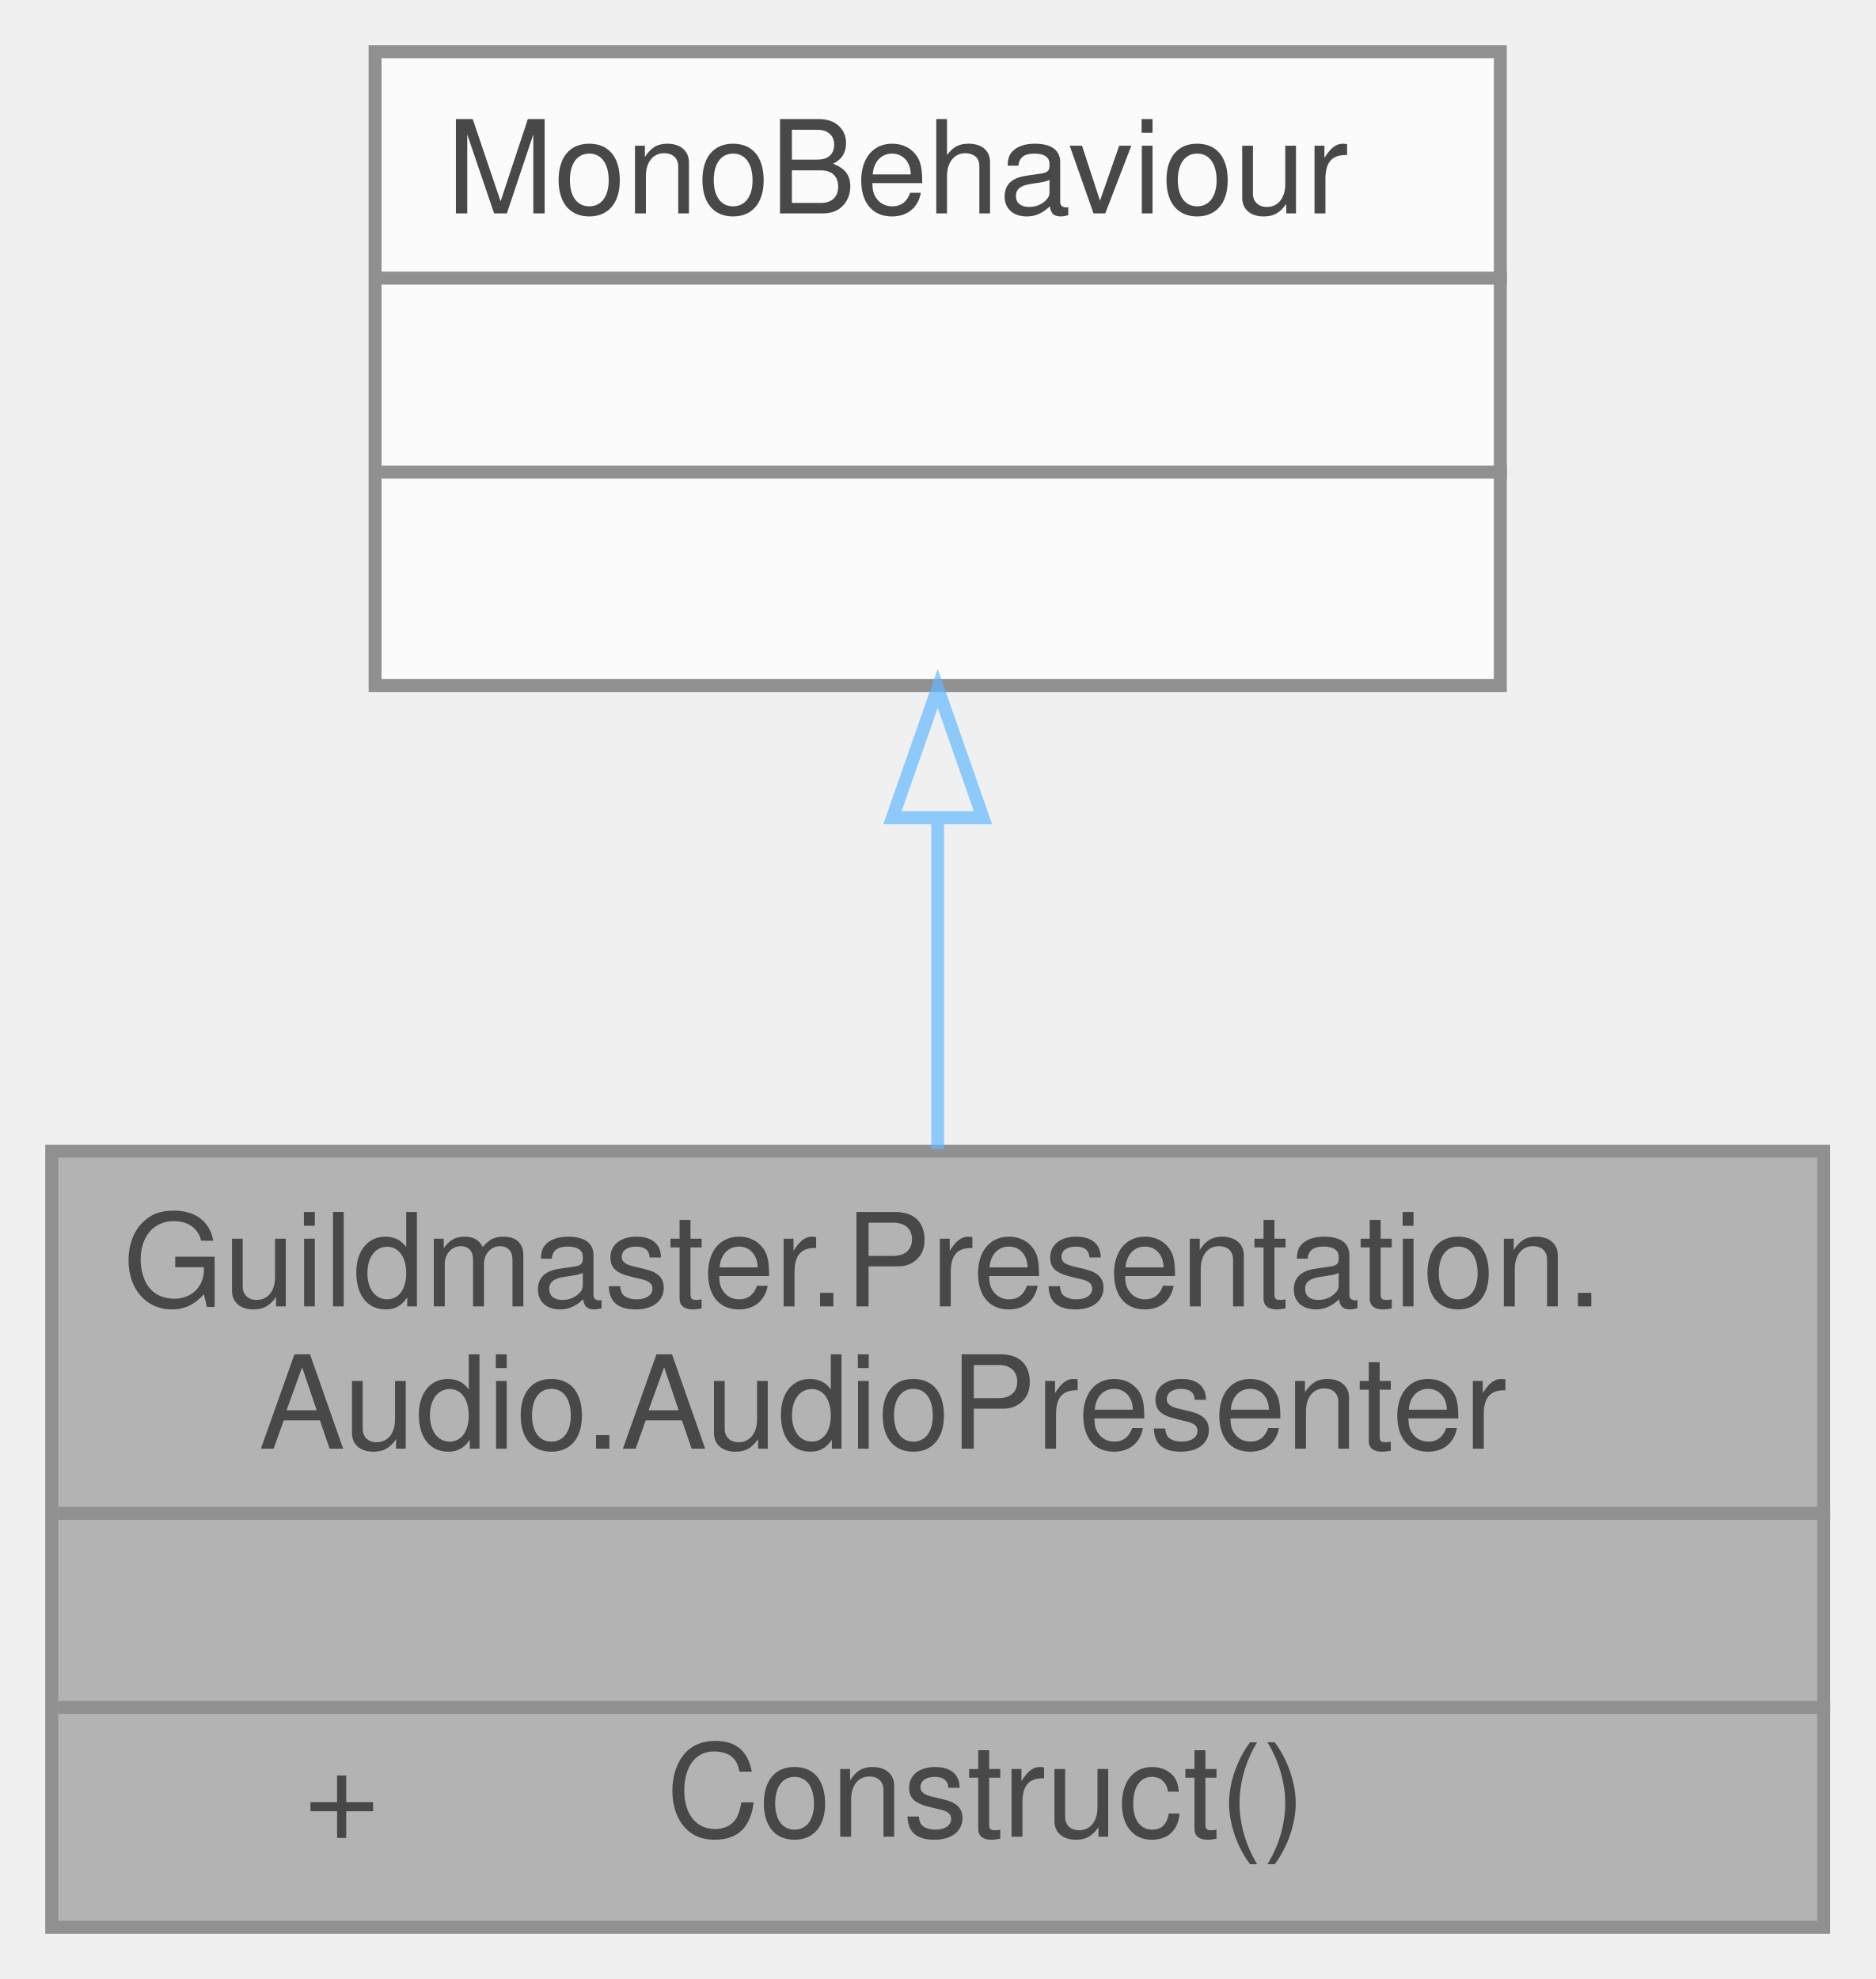
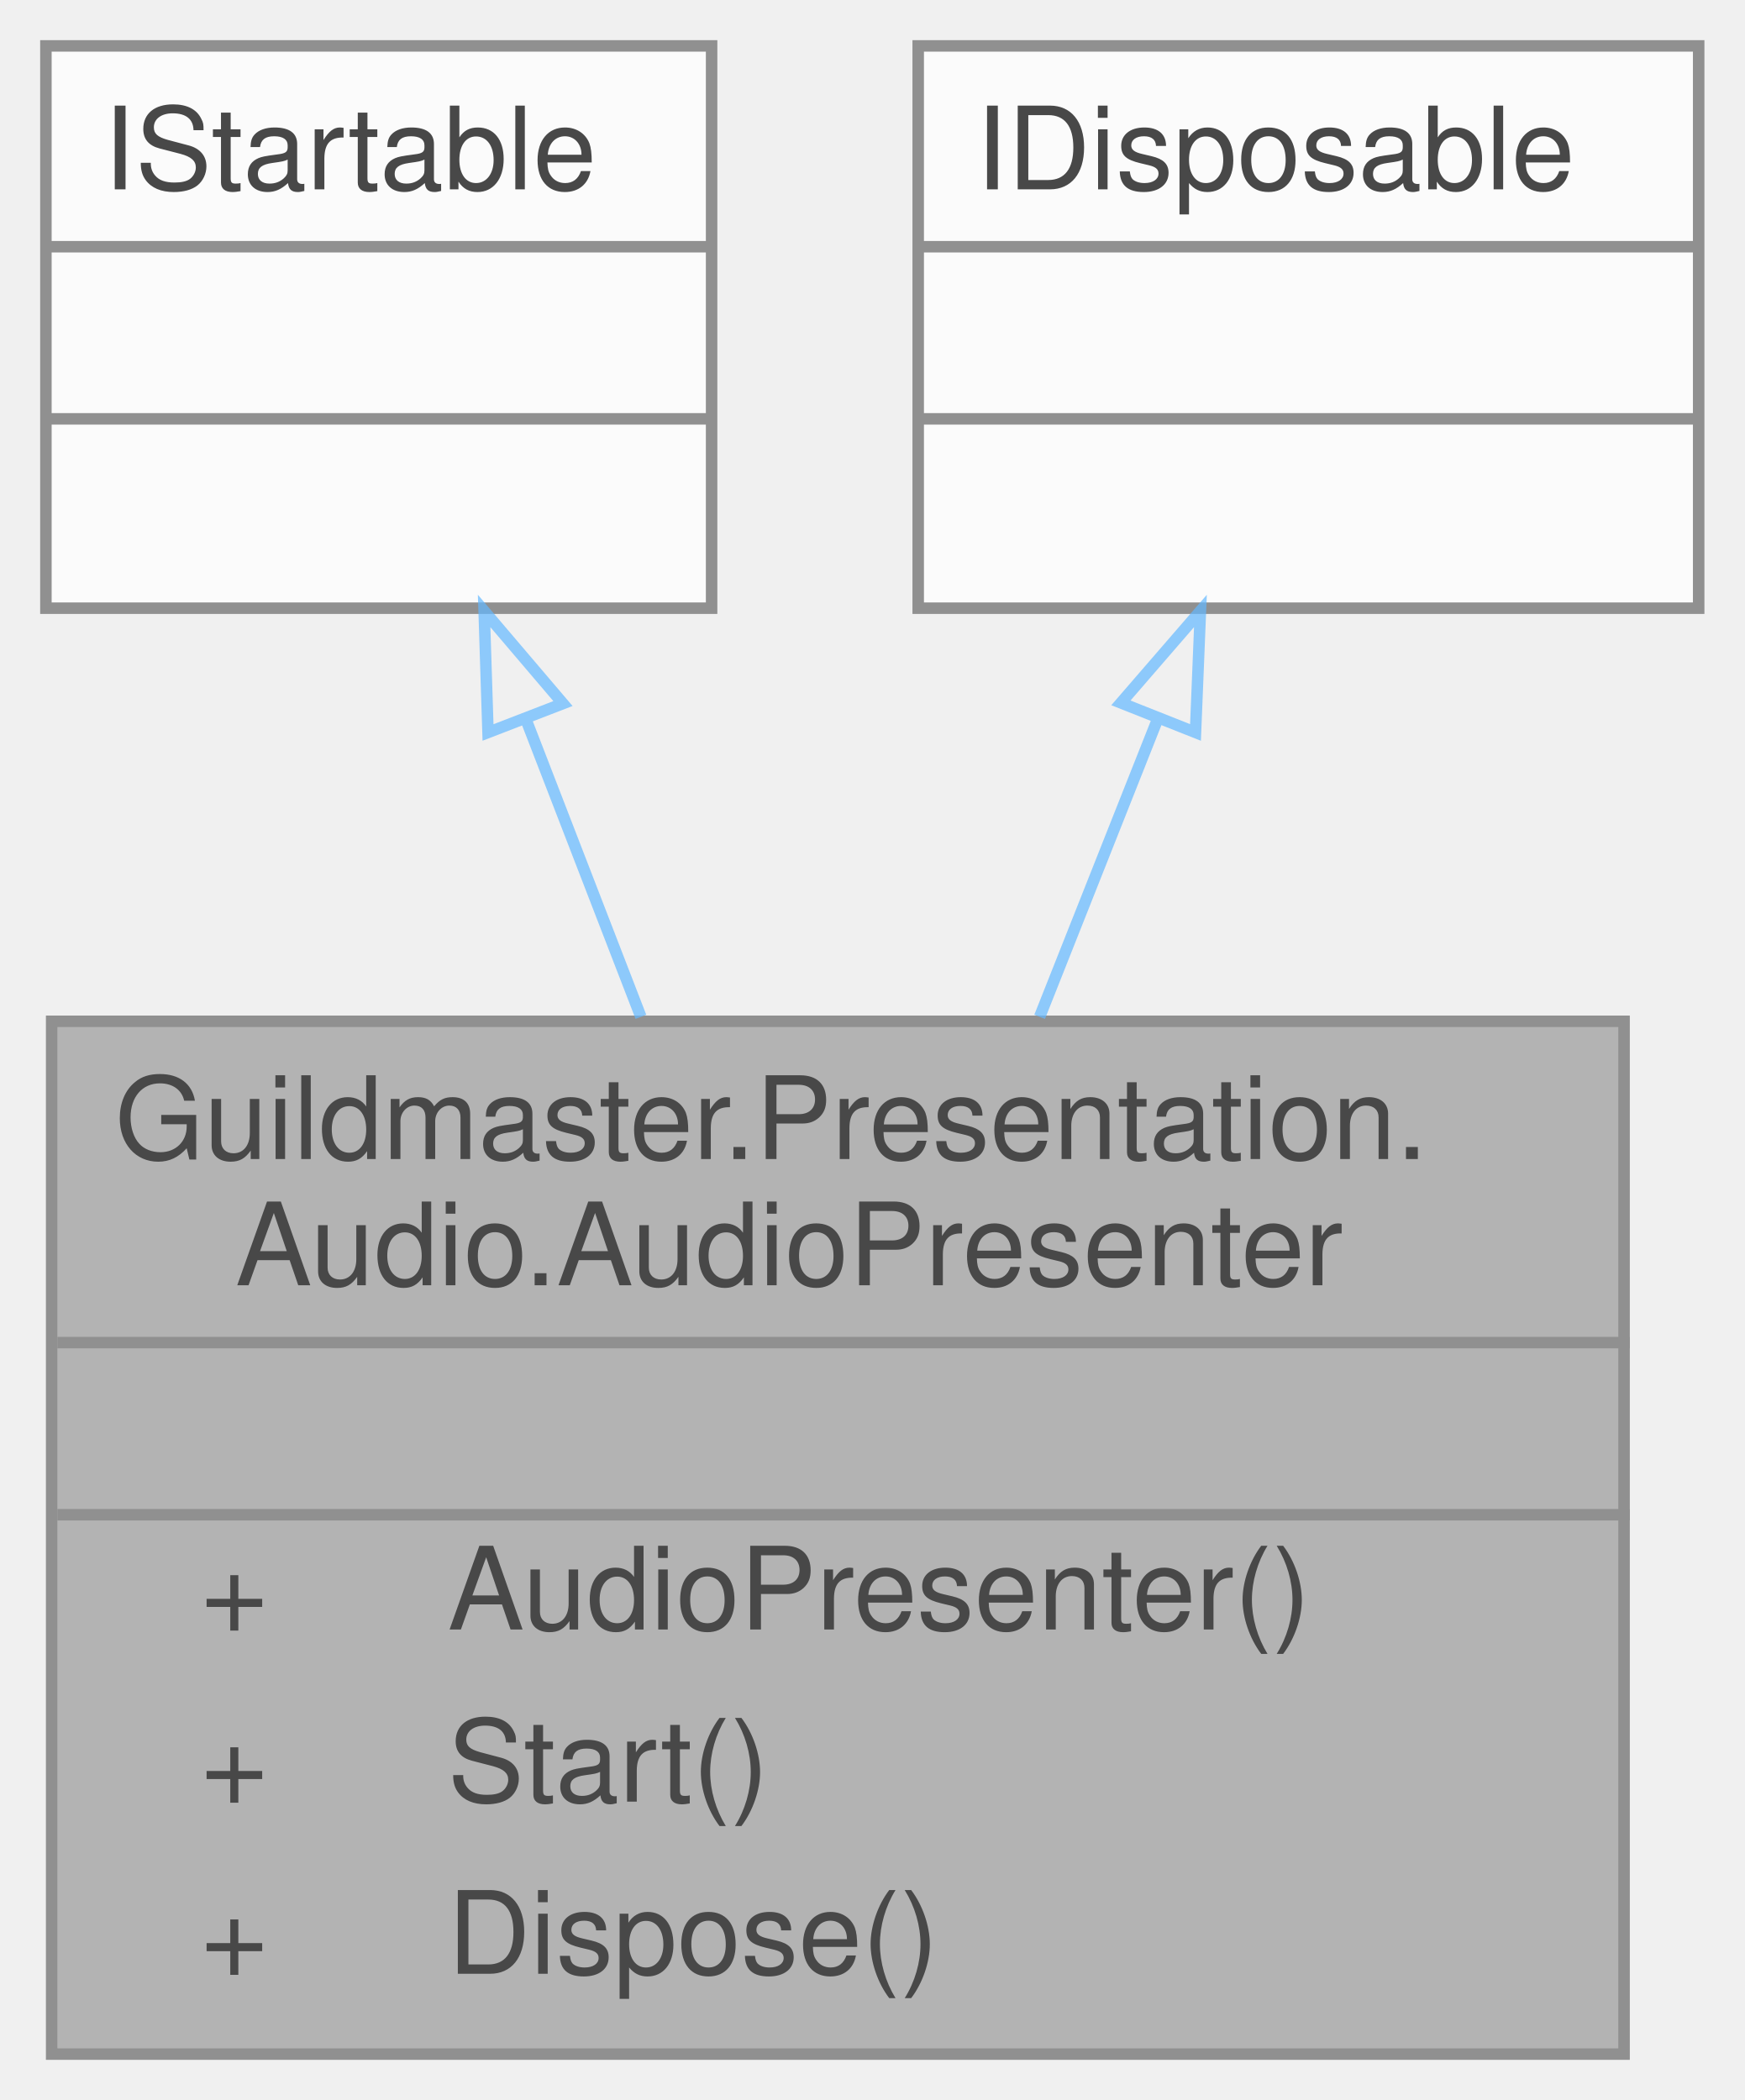
- <svg xmlns="http://www.w3.org/2000/svg" xmlns:xlink="http://www.w3.org/1999/xlink" width="145pt" height="153pt" viewBox="0.00 0.00 145.00 153.00">
+ <svg xmlns="http://www.w3.org/2000/svg" xmlns:xlink="http://www.w3.org/1999/xlink" width="152pt" height="183pt" viewBox="0.00 0.00 152.00 183.00">
  <svg id="main" version="1.1" xml:space="preserve">
    <style type="text/css">
.node, .edge {opacity: 0.7;}
.node.selected, .edge.selected {opacity: 1;}
.edge:hover path { stroke: red; }
.edge:hover polygon { stroke: red; fill: red; }
</style>
    <svg id="graph" class="graph">
-       <g id="graph0" class="graph" transform="scale(1 1) rotate(0) translate(4 149)">
+       <g id="graph0" class="graph" transform="scale(1 1) rotate(0) translate(4 179)">
        <g id="Node000001" class="node">
          <g id="a_Node000001">
-             <a xlink:title="Аудио-презентер (вики «13» §7): подписывается на боевые MessagePipe-события (по образцу CombatPresent...">
-               <polygon fill="#999999" stroke="transparent" points="137,-60 0,-60 0,0 137,0 137,-60" />
-               <text text-anchor="start" x="5.5" y="-48" font-family="Helvetica,sans-Serif" font-size="10.00">Guildmaster.Presentation.</text>
-               <text text-anchor="start" x="16" y="-37" font-family="Helvetica,sans-Serif" font-size="10.00">Audio.AudioPresenter</text>
-               <text text-anchor="start" x="67" y="-22" font-family="Helvetica,sans-Serif" font-size="10.00"> </text>
-               <text text-anchor="start" x="19.5" y="-7" font-family="Helvetica,sans-Serif" font-size="10.00">+</text>
-               <text text-anchor="start" x="47.5" y="-7" font-family="Helvetica,sans-Serif" font-size="10.00">Construct()</text>
-               <polygon fill="#666666" stroke="#666666" points="0.5,-32 0.5,-32 137.5,-32 137.5,-32 0.5,-32" />
-               <polygon fill="#666666" stroke="#666666" points="0.5,-17 0.5,-17 137.5,-17 137.5,-17 0.5,-17" />
-               <polygon fill="none" stroke="#666666" points="0,0 0,-60 137,-60 137,0 0,0" />
+             <a xlink:title="Аудио-презентер (вики impl «09» §П4): POCO-entry-point, подписан НАПРЯМУЮ на C#-события боевой симуля...">
+               <polygon fill="#999999" stroke="transparent" points="137.5,-90 0.5,-90 0.5,0 137.5,0 137.5,-90" />
+               <text text-anchor="start" x="6" y="-78" font-family="Helvetica,sans-Serif" font-size="10.00">Guildmaster.Presentation.</text>
+               <text text-anchor="start" x="16.5" y="-67" font-family="Helvetica,sans-Serif" font-size="10.00">Audio.AudioPresenter</text>
+               <text text-anchor="start" x="67.5" y="-52" font-family="Helvetica,sans-Serif" font-size="10.00"> </text>
+               <text text-anchor="start" x="13.5" y="-37" font-family="Helvetica,sans-Serif" font-size="10.00">+</text>
+               <text text-anchor="start" x="35" y="-37" font-family="Helvetica,sans-Serif" font-size="10.00">AudioPresenter()</text>
+               <text text-anchor="start" x="13.5" y="-22" font-family="Helvetica,sans-Serif" font-size="10.00">+</text>
+               <text text-anchor="start" x="35" y="-22" font-family="Helvetica,sans-Serif" font-size="10.00">Start()</text>
+               <text text-anchor="start" x="13.5" y="-7" font-family="Helvetica,sans-Serif" font-size="10.00">+</text>
+               <text text-anchor="start" x="35" y="-7" font-family="Helvetica,sans-Serif" font-size="10.00">Dispose()</text>
+               <polygon fill="#666666" stroke="#666666" points="1,-62 1,-62 138,-62 138,-62 1,-62" />
+               <polygon fill="#666666" stroke="#666666" points="1,-47 1,-47 138,-47 138,-47 1,-47" />
+               <polygon fill="none" stroke="#666666" points="0.5,0 0.5,-90 137.5,-90 137.5,0 0.5,0" />
            </a>
          </g>
        </g>
        <g id="Node000002" class="node">
          <g id="a_Node000002">
            <a xlink:title=" ">
-               <polygon fill="white" stroke="transparent" points="112,-145 25,-145 25,-96 112,-96 112,-145" />
-               <text text-anchor="start" x="30.5" y="-132.5" font-family="Helvetica,sans-Serif" font-size="10.00">MonoBehaviour</text>
-               <text text-anchor="start" x="67" y="-117.5" font-family="Helvetica,sans-Serif" font-size="10.00"> </text>
-               <text text-anchor="start" x="67" y="-102.5" font-family="Helvetica,sans-Serif" font-size="10.00"> </text>
-               <polygon fill="#666666" stroke="#666666" points="25.5,-127.5 25.5,-127.5 112.5,-127.5 112.5,-127.5 25.5,-127.5" />
-               <polygon fill="#666666" stroke="#666666" points="25.5,-112.5 25.5,-112.5 112.5,-112.5 112.5,-112.5 25.5,-112.5" />
-               <polygon fill="none" stroke="#666666" points="25,-96 25,-145 112,-145 112,-96 25,-96" />
+               <polygon fill="white" stroke="transparent" points="58,-175 0,-175 0,-126 58,-126 58,-175" />
+               <text text-anchor="start" x="5" y="-162.5" font-family="Helvetica,sans-Serif" font-size="10.00">IStartable</text>
+               <text text-anchor="start" x="27" y="-147.5" font-family="Helvetica,sans-Serif" font-size="10.00"> </text>
+               <text text-anchor="start" x="27" y="-132.5" font-family="Helvetica,sans-Serif" font-size="10.00"> </text>
+               <polygon fill="#666666" stroke="#666666" points="0,-157.5 0,-157.5 58,-157.5 58,-157.5 0,-157.5" />
+               <polygon fill="#666666" stroke="#666666" points="0,-142.5 0,-142.5 58,-142.5 58,-142.5 0,-142.5" />
+               <polygon fill="none" stroke="#666666" points="0,-126 0,-175 58,-175 58,-126 0,-126" />
            </a>
          </g>
        </g>
        <g id="edge1_Node000001_Node000002" class="edge">
          <g id="a_edge1_Node000001_Node000002">
            <a xlink:title=" ">
-               <path fill="none" stroke="#63b8ff" d="M68.5,-85.55C68.5,-77.18 68.5,-68.28 68.5,-60.16" />
-               <polygon fill="none" stroke="#63b8ff" points="65,-85.78 68.5,-95.78 72,-85.78 65,-85.78" />
+               <path fill="none" stroke="#63b8ff" d="M41.88,-116.16C45.06,-107.95 48.5,-99.03 51.84,-90.39" />
+               <polygon fill="none" stroke="#63b8ff" points="38.52,-115.17 38.18,-125.76 45.05,-117.69 38.52,-115.17" />
+             </a>
+           </g>
+         </g>
+         <g id="Node000003" class="node">
+           <g id="a_Node000003">
+             <a xlink:title=" ">
+               <polygon fill="white" stroke="transparent" points="144,-175 76,-175 76,-126 144,-126 144,-175" />
+               <text text-anchor="start" x="81" y="-162.5" font-family="Helvetica,sans-Serif" font-size="10.00">IDisposable</text>
+               <text text-anchor="start" x="108" y="-147.5" font-family="Helvetica,sans-Serif" font-size="10.00"> </text>
+               <text text-anchor="start" x="108" y="-132.5" font-family="Helvetica,sans-Serif" font-size="10.00"> </text>
+               <polygon fill="#666666" stroke="#666666" points="76,-157.5 76,-157.5 144,-157.5 144,-157.5 76,-157.5" />
+               <polygon fill="#666666" stroke="#666666" points="76,-142.5 76,-142.5 144,-142.5 144,-142.5 76,-142.5" />
+               <polygon fill="none" stroke="#666666" points="76,-126 76,-175 144,-175 144,-126 76,-126" />
+             </a>
+           </g>
+         </g>
+         <g id="edge2_Node000001_Node000003" class="edge">
+           <g id="a_edge2_Node000001_Node000003">
+             <a xlink:title=" ">
+               <path fill="none" stroke="#63b8ff" d="M96.9,-116.43C93.62,-108.15 90.05,-99.13 86.58,-90.39" />
+               <polygon fill="none" stroke="#63b8ff" points="93.66,-117.75 100.59,-125.76 100.16,-115.17 93.66,-117.75" />
            </a>
          </g>
        </g>
      </g>
    </svg>
  </svg>
  <style type="text/css">

[data-mouse-over-selected='false'] { opacity: 0.7; }
[data-mouse-over-selected='true']  { opacity: 1.0; }

</style>
</svg>
